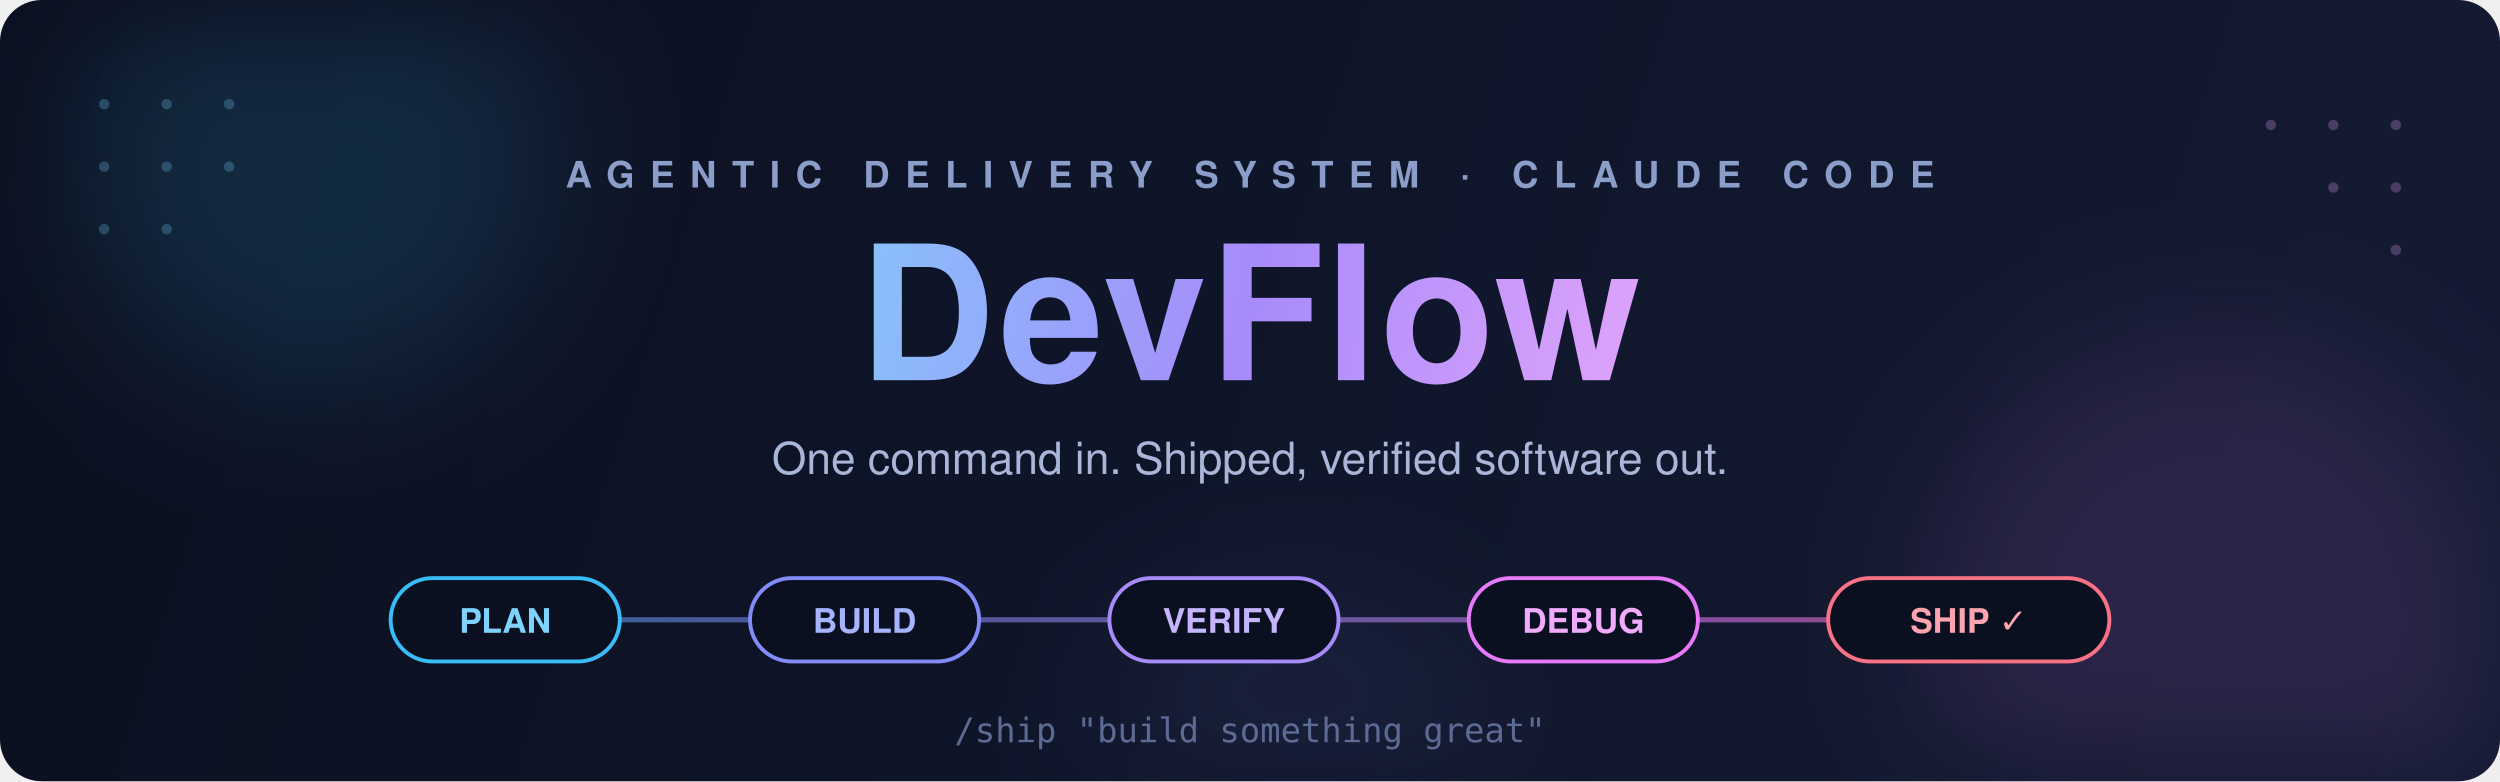
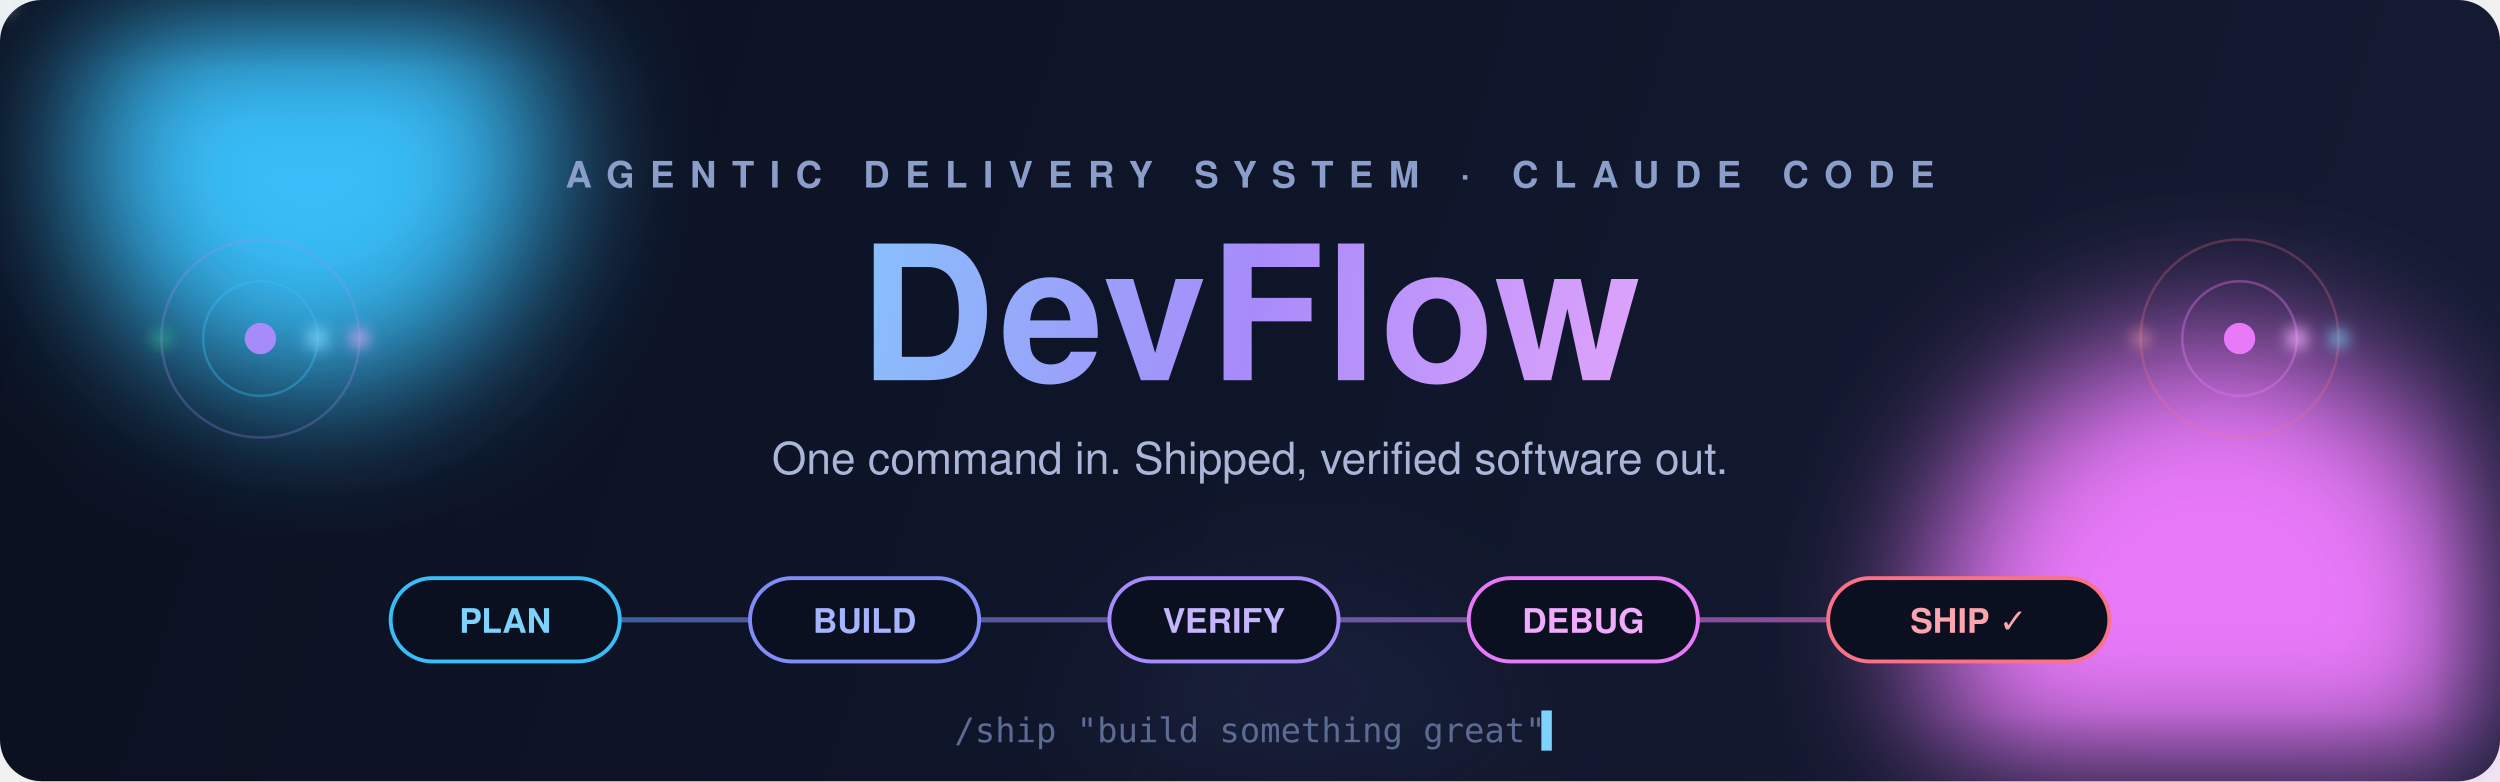
<svg xmlns="http://www.w3.org/2000/svg" width="960" height="300" viewBox="0 0 960 300" fill="none">
  <defs>
    <linearGradient id="bg" x1="0" y1="0" x2="960" y2="300" gradientUnits="userSpaceOnUse">
      <stop offset="0" stop-color="#0b1020" />
      <stop offset="1" stop-color="#141b33" />
    </linearGradient>
    <linearGradient id="title" x1="280" y1="80" x2="680" y2="150" gradientUnits="userSpaceOnUse">
      <stop offset="0" stop-color="#7dd3fc" />
      <stop offset="0.5" stop-color="#a78bfa" />
      <stop offset="1" stop-color="#f0abfc" />
    </linearGradient>
    <linearGradient id="line" x1="120" y1="0" x2="840" y2="0" gradientUnits="userSpaceOnUse">
      <stop offset="0" stop-color="#38bdf8" />
      <stop offset="0.25" stop-color="#818cf8" />
      <stop offset="0.5" stop-color="#a78bfa" />
      <stop offset="0.75" stop-color="#e879f9" />
      <stop offset="1" stop-color="#fb7185" />
    </linearGradient>
    <filter id="glow" x="-60%" y="-60%" width="220%" height="220%">
      <feGaussianBlur stdDeviation="28" />
    </filter>
-     <filter id="softglow" x="-60%" y="-60%" width="220%" height="220%">
-       <feGaussianBlur stdDeviation="6" />
+     <filter id="dotglow" x="-200%" y="-200%" width="500%" height="500%">
+       <feGaussianBlur stdDeviation="3" />
    </filter>
  </defs>
  <rect width="960" height="300" rx="16" fill="url(#bg)" />
-   <circle cx="120" cy="60" r="90" fill="#38bdf8" opacity="0.14" filter="url(#glow)" />
-   <circle cx="850" cy="240" r="110" fill="#e879f9" opacity="0.12" filter="url(#glow)" />
+   <circle cx="120" cy="60" r="90" fill="#38bdf8" filter="url(#glow)">
+     <animate attributeName="opacity" values="0.10;0.20;0.10" dur="6s" repeatCount="indefinite" />
+   </circle>
+   <circle cx="850" cy="240" r="110" fill="#e879f9" filter="url(#glow)">
+     <animate attributeName="opacity" values="0.16;0.08;0.16" dur="7s" repeatCount="indefinite" />
+   </circle>
  <circle cx="500" cy="310" r="80" fill="#818cf8" opacity="0.10" filter="url(#glow)" />
-   <g fill="#7dd3fc" opacity="0.25">
-     <circle cx="40" cy="40" r="2" />
-     <circle cx="64" cy="40" r="2" />
-     <circle cx="88" cy="40" r="2" />
-     <circle cx="40" cy="64" r="2" />
-     <circle cx="64" cy="64" r="2" />
-     <circle cx="88" cy="64" r="2" />
-     <circle cx="40" cy="88" r="2" />
-     <circle cx="64" cy="88" r="2" />
+   <g>
+     <circle cx="100" cy="130" r="6" fill="#a78bfa" />
+     <circle cx="100" cy="130" r="22" stroke="#38bdf8" stroke-width="1" opacity="0.35" />
+     <circle cx="100" cy="130" r="38" stroke="#a78bfa" stroke-width="1" opacity="0.25" />
+     <g>
+       <circle cx="122" cy="130" r="4" fill="#7dd3fc" filter="url(#dotglow)" />
+       <animateTransform attributeName="transform" type="rotate" from="0 100 130" to="360 100 130" dur="6s" repeatCount="indefinite" />
+     </g>
+     <g>
+       <circle cx="138" cy="130" r="3.2" fill="#f0abfc" filter="url(#dotglow)" />
+       <circle cx="62" cy="130" r="2.6" fill="#34d399" filter="url(#dotglow)" />
+       <animateTransform attributeName="transform" type="rotate" from="360 100 130" to="0 100 130" dur="11s" repeatCount="indefinite" />
+     </g>
  </g>
-   <g fill="#f0abfc" opacity="0.25">
-     <circle cx="872" cy="48" r="2" />
-     <circle cx="896" cy="48" r="2" />
-     <circle cx="920" cy="48" r="2" />
-     <circle cx="896" cy="72" r="2" />
-     <circle cx="920" cy="72" r="2" />
-     <circle cx="920" cy="96" r="2" />
+   <g>
+     <circle cx="860" cy="130" r="6" fill="#e879f9" />
+     <circle cx="860" cy="130" r="22" stroke="#e879f9" stroke-width="1" opacity="0.35" />
+     <circle cx="860" cy="130" r="38" stroke="#fb7185" stroke-width="1" opacity="0.25" />
+     <g>
+       <circle cx="882" cy="130" r="4" fill="#f0abfc" filter="url(#dotglow)" />
+       <animateTransform attributeName="transform" type="rotate" from="360 860 130" to="0 860 130" dur="7s" repeatCount="indefinite" />
+     </g>
+     <g>
+       <circle cx="898" cy="130" r="3.2" fill="#7dd3fc" filter="url(#dotglow)" />
+       <circle cx="822" cy="130" r="2.6" fill="#fda4af" filter="url(#dotglow)" />
+       <animateTransform attributeName="transform" type="rotate" from="0 860 130" to="360 860 130" dur="13s" repeatCount="indefinite" />
+     </g>
  </g>
  <text x="480" y="72" text-anchor="middle" font-family="Segoe UI, Helvetica, Arial, sans-serif" font-size="14" font-weight="600" letter-spacing="6" fill="#8b9dc9">AGENTIC DELIVERY SYSTEM · CLAUDE CODE</text>
  <text x="480" y="146" text-anchor="middle" font-family="Segoe UI, Helvetica, Arial, sans-serif" font-size="72" font-weight="800" letter-spacing="1" fill="url(#title)">DevFlow</text>
  <text x="480" y="182" text-anchor="middle" font-family="Segoe UI, Helvetica, Arial, sans-serif" font-size="17" fill="#aab6d8">One command in. Shipped, verified software out.</text>
  <g font-family="Segoe UI, Helvetica, Arial, sans-serif" font-size="13" font-weight="600">
    <line x1="150" y1="238" x2="810" y2="238" stroke="url(#line)" stroke-width="2" opacity="0.55" />
+     <circle r="5" fill="#ffffff" filter="url(#dotglow)" opacity="0.9">
+       <animateMotion path="M 150 238 H 810" dur="6s" repeatCount="indefinite" />
+       <animate attributeName="opacity" values="0;0.9;0.9;0" keyTimes="0;0.05;0.95;1" dur="6s" repeatCount="indefinite" />
+     </circle>
    <g>
-       <rect x="150" y="222" width="88" height="32" rx="16" fill="#0b1020" stroke="#38bdf8" stroke-width="1.5" />
+       <rect x="150" y="222" width="88" height="32" rx="16" fill="#0b1020" stroke="#38bdf8" stroke-width="1.5">
+         <animate attributeName="stroke-width" values="1.5;3;1.5;1.5" keyTimes="0;0.05;0.2;1" dur="6s" repeatCount="indefinite" />
+       </rect>
      <text x="194" y="243" text-anchor="middle" fill="#7dd3fc">PLAN</text>
    </g>
    <g>
-       <rect x="288" y="222" width="88" height="32" rx="16" fill="#0b1020" stroke="#818cf8" stroke-width="1.5" />
+       <rect x="288" y="222" width="88" height="32" rx="16" fill="#0b1020" stroke="#818cf8" stroke-width="1.5">
+         <animate attributeName="stroke-width" values="1.5;1.5;3;1.5;1.5" keyTimes="0;0.2;0.26;0.4;1" dur="6s" repeatCount="indefinite" />
+       </rect>
      <text x="332" y="243" text-anchor="middle" fill="#a5b4fc">BUILD</text>
    </g>
    <g>
-       <rect x="426" y="222" width="88" height="32" rx="16" fill="#0b1020" stroke="#a78bfa" stroke-width="1.5" />
+       <rect x="426" y="222" width="88" height="32" rx="16" fill="#0b1020" stroke="#a78bfa" stroke-width="1.5">
+         <animate attributeName="stroke-width" values="1.5;1.5;3;1.5;1.5" keyTimes="0;0.42;0.48;0.62;1" dur="6s" repeatCount="indefinite" />
+       </rect>
      <text x="470" y="243" text-anchor="middle" fill="#c4b5fd">VERIFY</text>
    </g>
    <g>
-       <rect x="564" y="222" width="88" height="32" rx="16" fill="#0b1020" stroke="#e879f9" stroke-width="1.5" />
+       <rect x="564" y="222" width="88" height="32" rx="16" fill="#0b1020" stroke="#e879f9" stroke-width="1.5">
+         <animate attributeName="stroke-width" values="1.5;1.5;3;1.5;1.5" keyTimes="0;0.63;0.69;0.83;1" dur="6s" repeatCount="indefinite" />
+       </rect>
      <text x="608" y="243" text-anchor="middle" fill="#f0abfc">DEBUG</text>
    </g>
    <g>
-       <rect x="702" y="222" width="108" height="32" rx="16" fill="#0b1020" stroke="#fb7185" stroke-width="1.5" />
+       <rect x="702" y="222" width="108" height="32" rx="16" fill="#0b1020" stroke="#fb7185" stroke-width="1.5">
+         <animate attributeName="stroke-width" values="1.5;1.5;3.5;1.5" keyTimes="0;0.88;0.96;1" dur="6s" repeatCount="indefinite" />
+       </rect>
      <text x="756" y="243" text-anchor="middle" fill="#fda4af">SHIP ✓</text>
    </g>
  </g>
-   <text x="480" y="285" text-anchor="middle" font-family="Consolas, Menlo, monospace" font-size="13" fill="#5c6b94">/ship "build something great"</text>
+   <g font-family="Consolas, Menlo, monospace" font-size="13">
+     <text x="480" y="285" text-anchor="middle" fill="#5c6b94">/ship "build something great"</text>
+     <text x="592" y="285" fill="#7dd3fc">▌<animate attributeName="opacity" values="1;0;1" dur="1.1s" repeatCount="indefinite" />
+     </text>
+   </g>
</svg>
